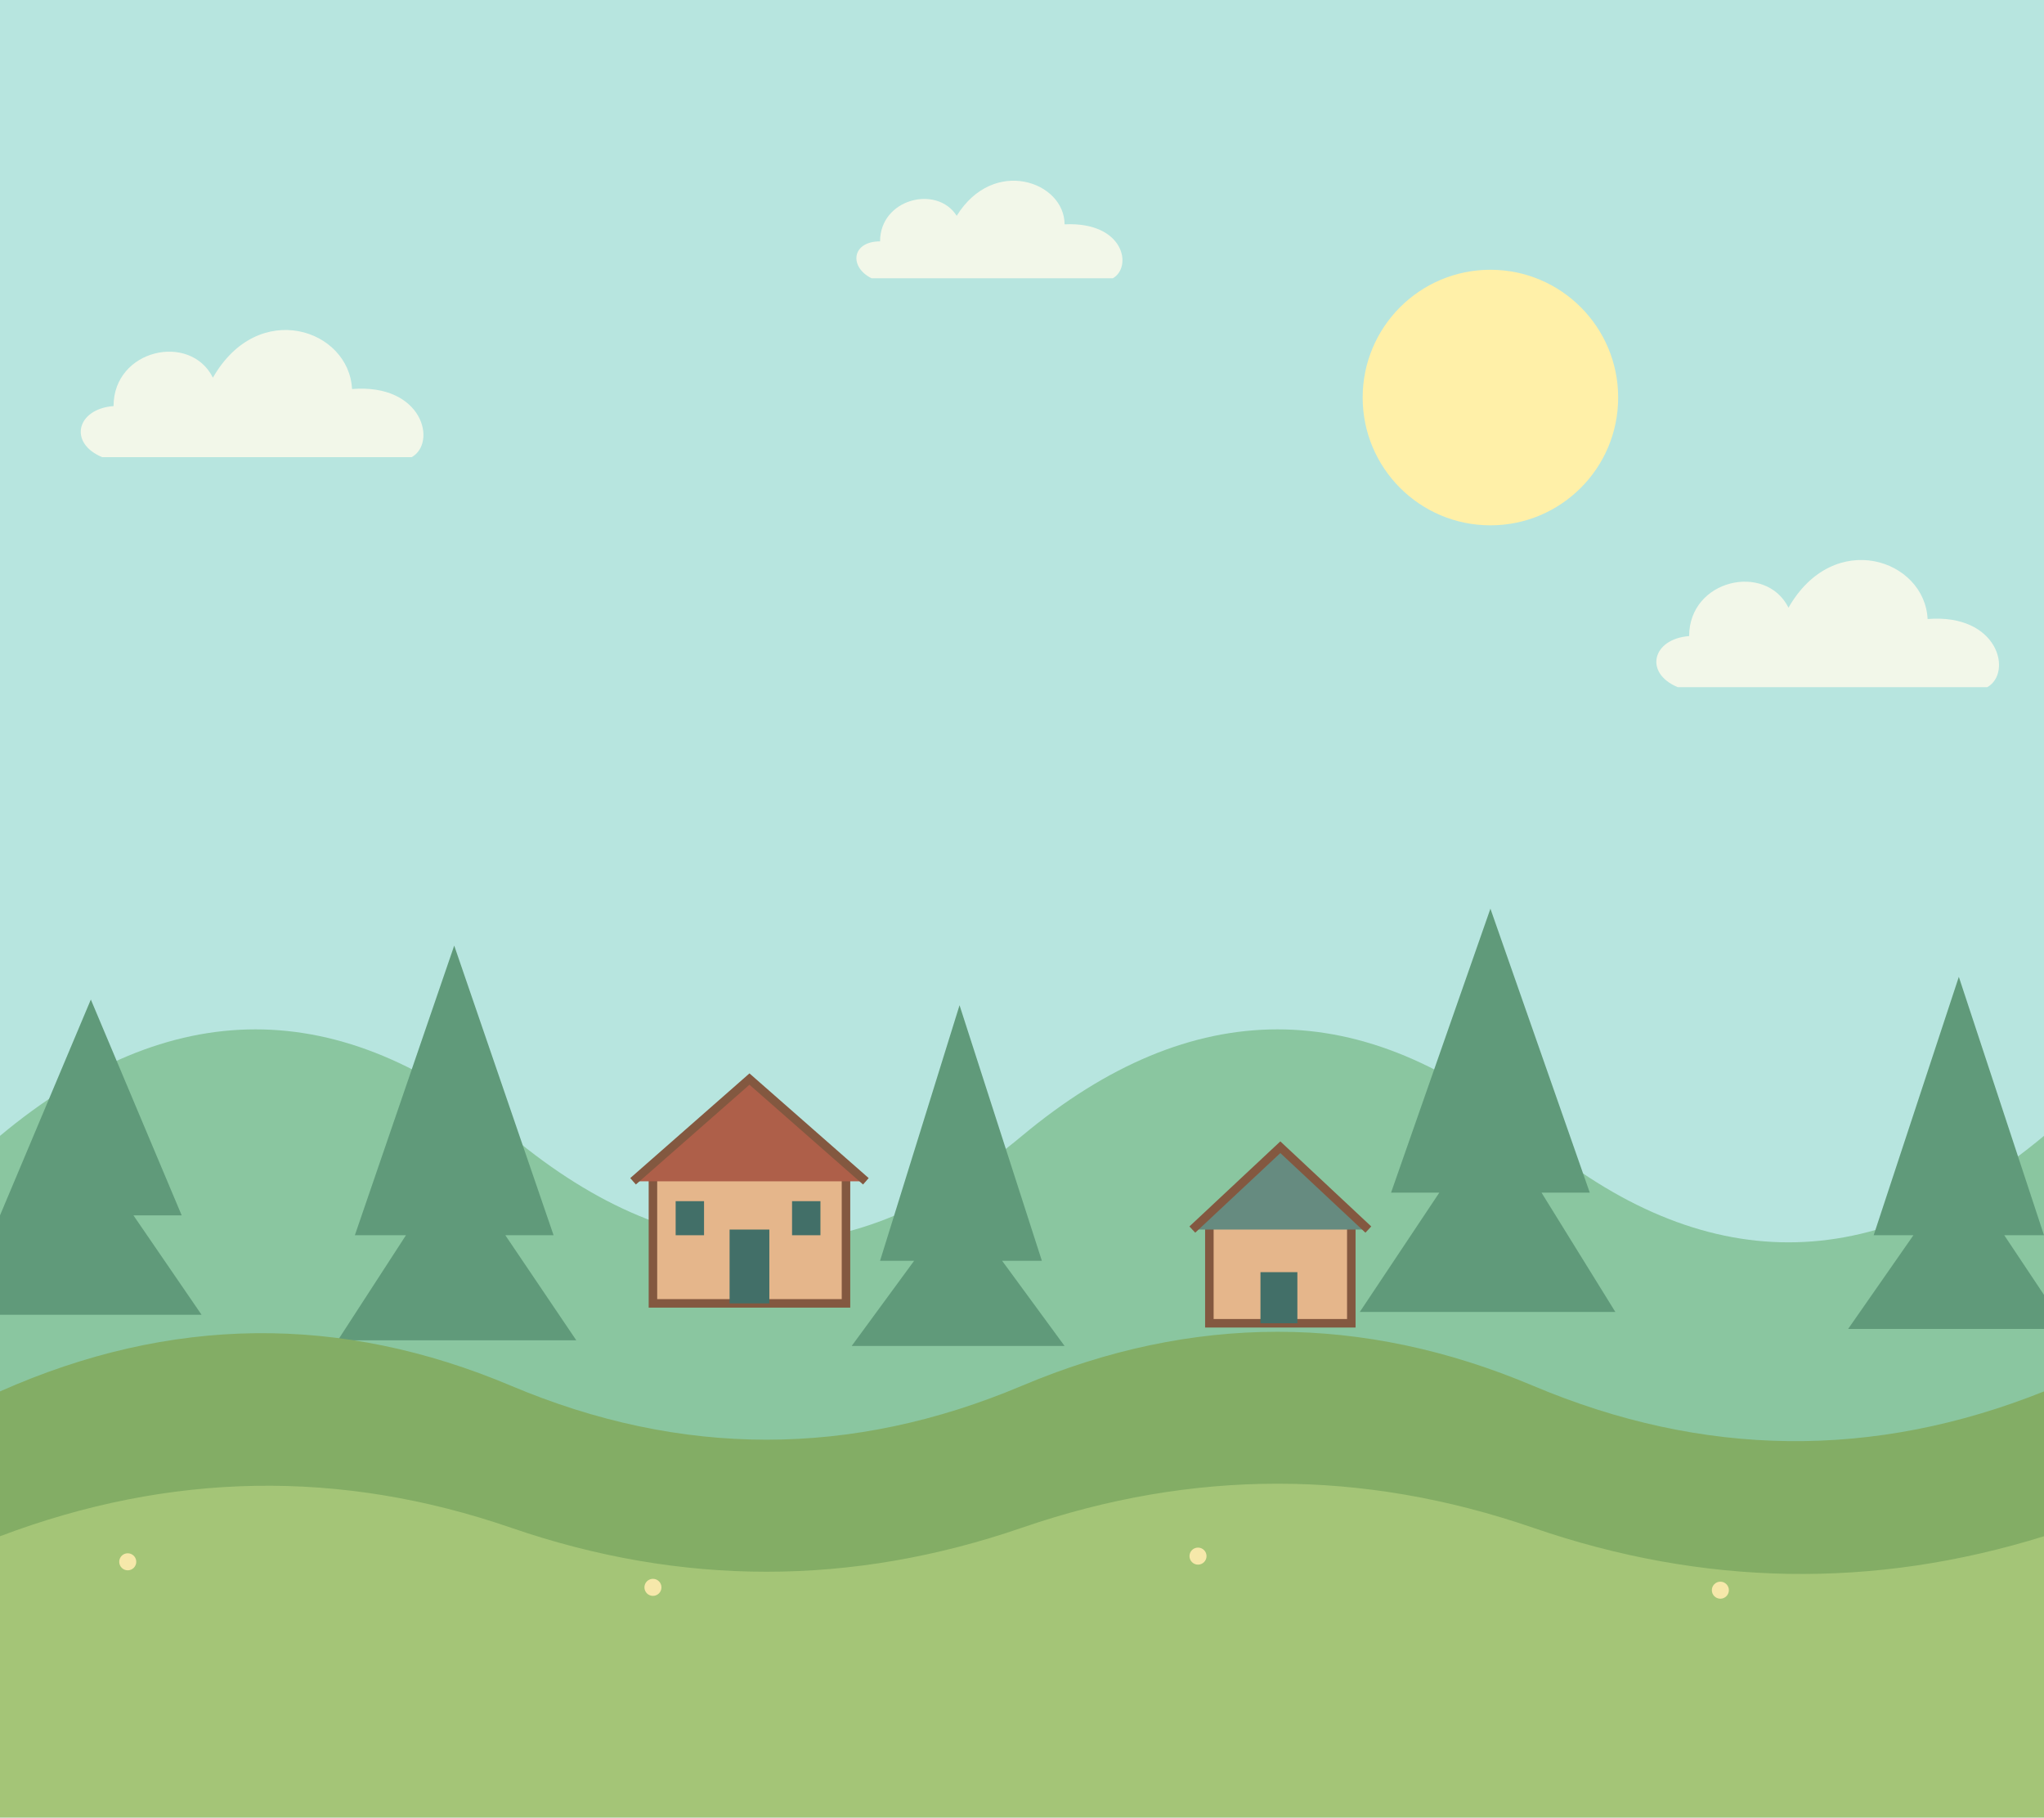
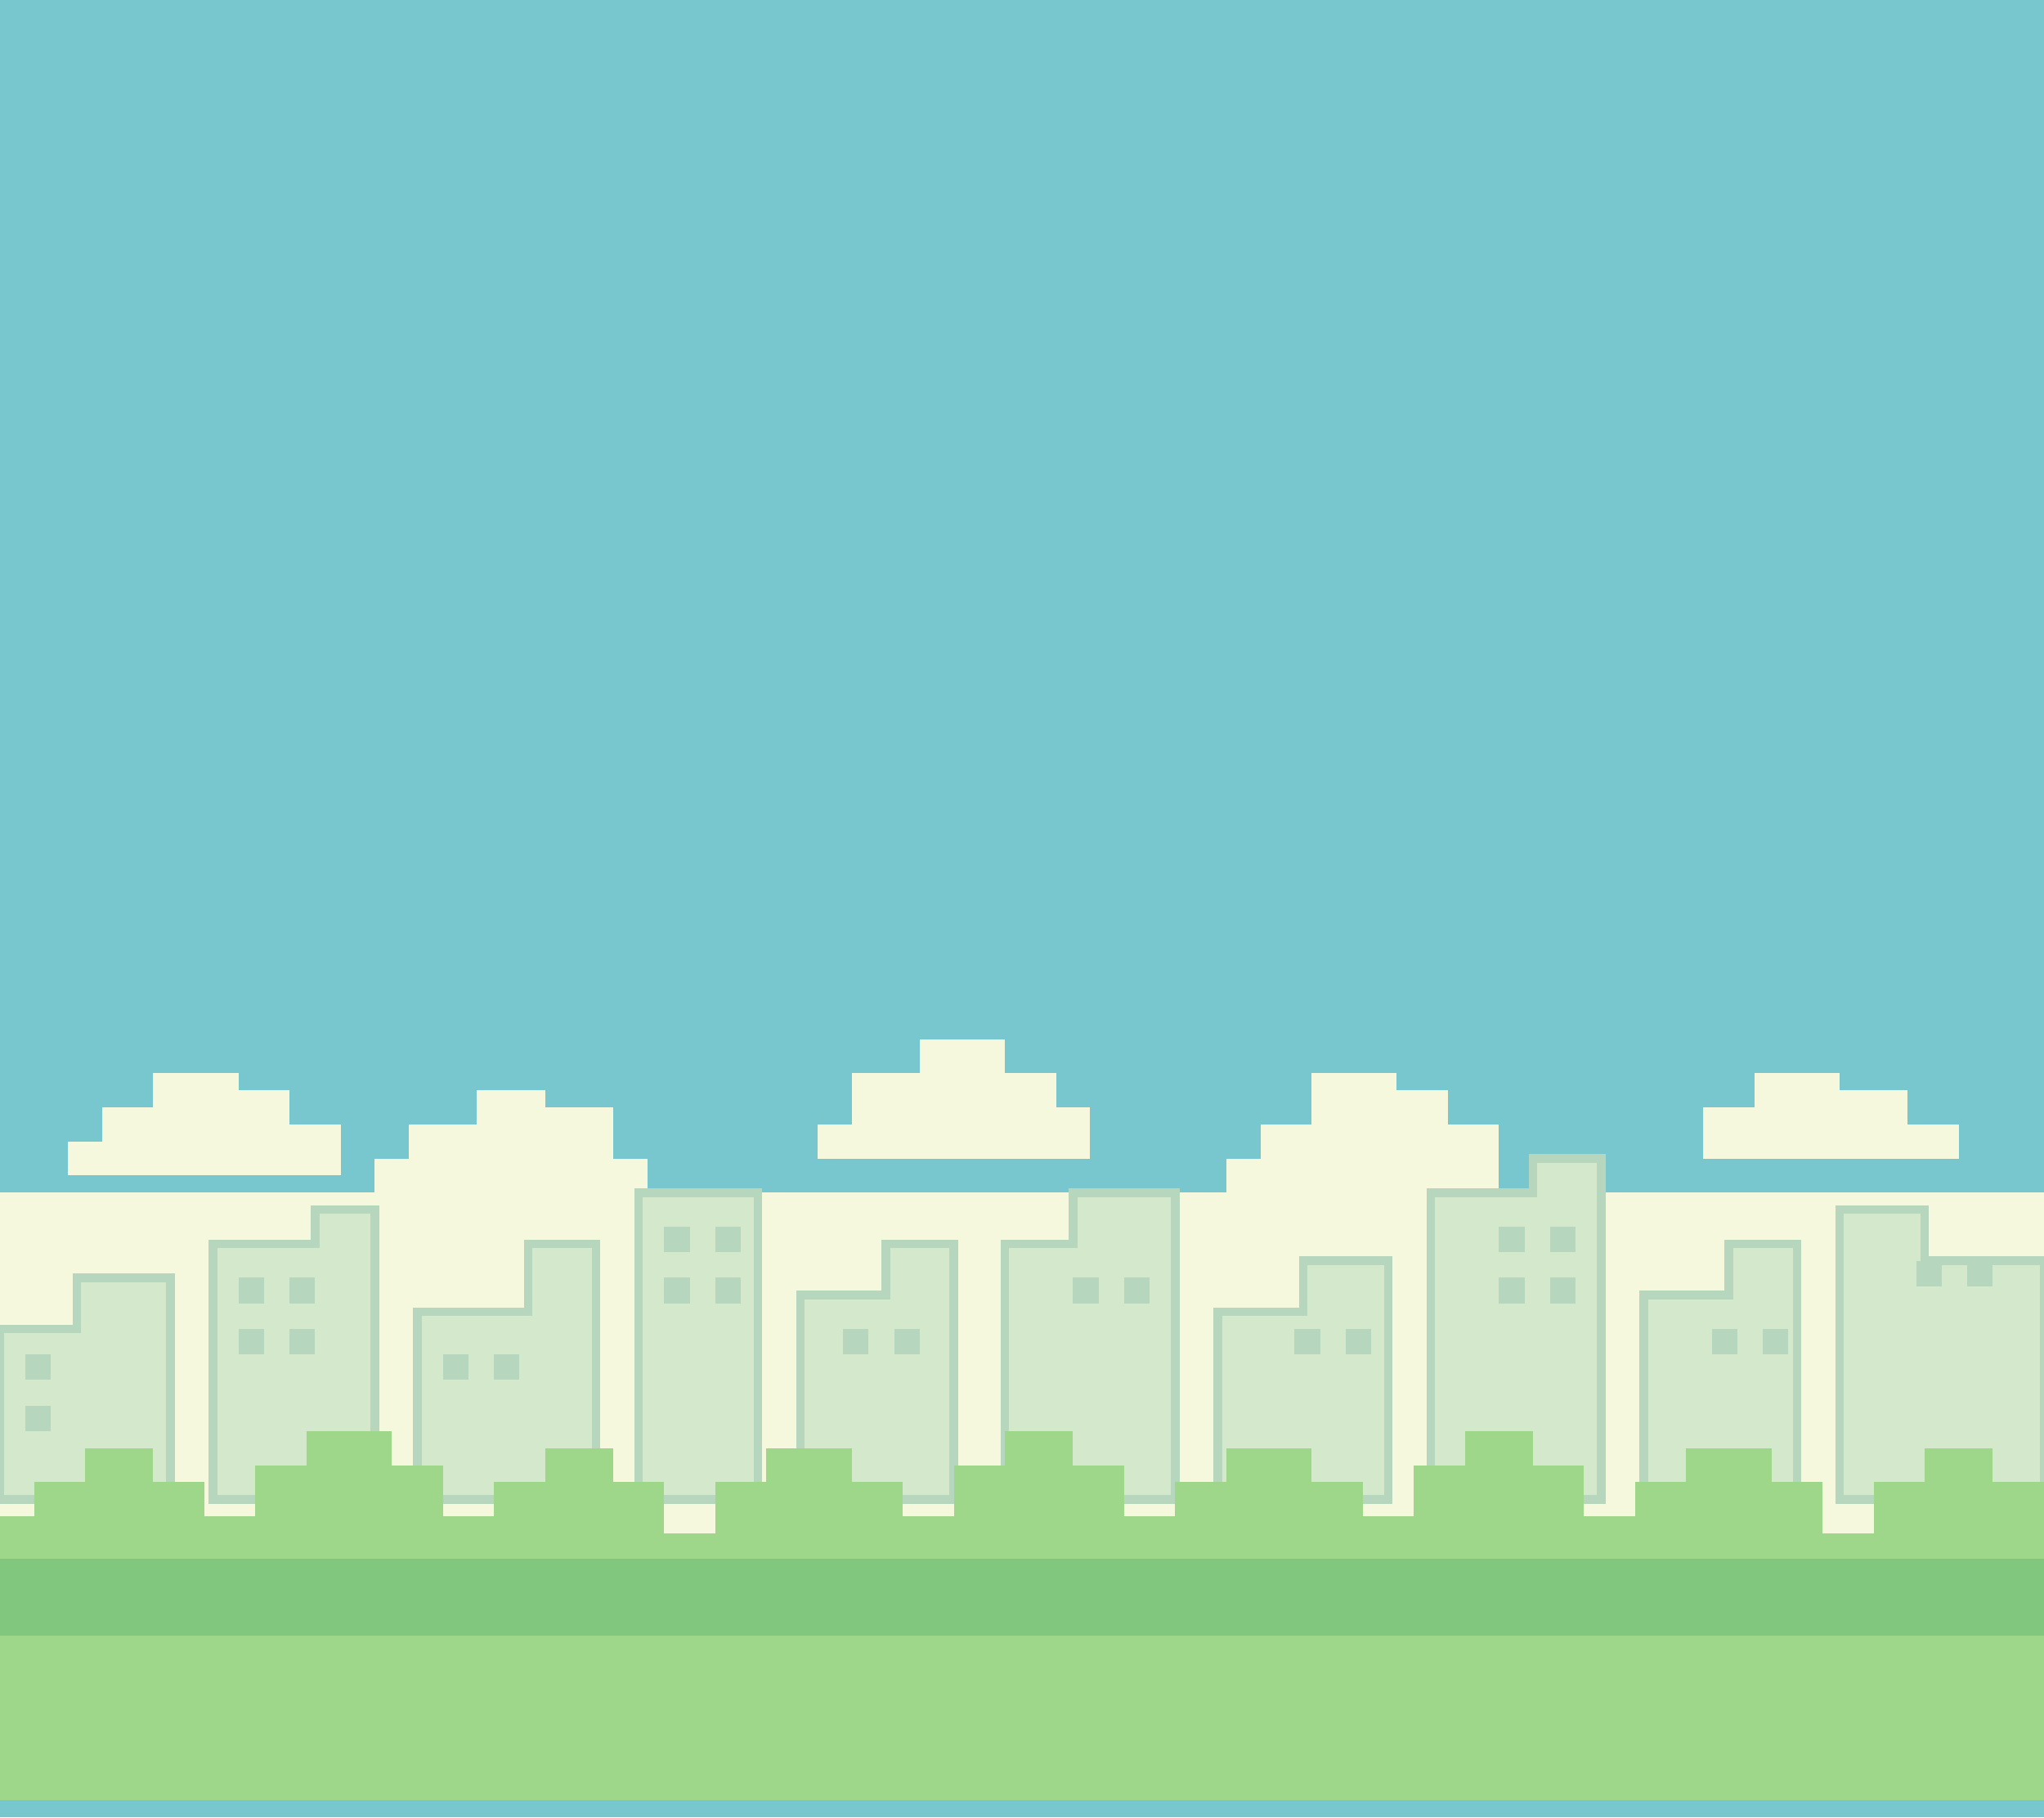
- <svg xmlns="http://www.w3.org/2000/svg" width="720" height="640" viewBox="0 0 720 640">
-   <rect width="720" height="640" fill="#b7e5df" />
-   <circle cx="525" cy="140" r="45" fill="#fff0a8" />
-   <g fill="#f2f7e9">
-     <path d="M40 143c0-20 27-26 35-10 16-28 48-17 49 4 25-2 30 19 21 24H36c-12-5-9-17 4-18Z" />
-     <path d="M310 85c0-15 20-20 27-9 13-21 38-12 38 3 21-1 24 15 17 19h-85c-8-4-7-13 3-13Z" />
-     <path d="M595 224c0-20 27-26 35-10 16-28 48-17 49 4 25-2 30 19 21 24H591c-12-5-9-17 4-18Z" />
+ <svg xmlns="http://www.w3.org/2000/svg" width="720" height="640" viewBox="0 0 720 640" shape-rendering="crispEdges">
+   <rect width="720" height="640" fill="#78c6ce" />
+   <g fill="#f5f8dd">
+     <path d="M24 414v-12h12v-12h18v-12h30v6h18v12h18v18ZM132 426v-18h12v-12h24v-12h24v6h24v18h12v18ZM288 408v-12h12v-18h24v-12h30v12h18v12h12v18ZM432 420v-12h12v-12h18v-18h30v6h18v12h18v24ZM600 408v-18h18v-12h30v6h24v12h18v12Z" />
+     <path d="M0 420h720v132H0Z" />
  </g>
-   <path d="M0 400Q90 325 180 400T360 400T540 400T720 400V640H0Z" fill="#8ac6a0" />
-   <g fill="#609a7a">
-     <path d="m0 428 32-76 32 76H47l24 35H0ZM125 435l35-102 35 102h-17l25 37h-84l24-37ZM310 444l28-90 29 90h-14l22 30h-75l22-30ZM490 420l35-100 35 100h-17l26 42h-90l28-42ZM660 435l30-91 30 91h-14l22 33h-77l23-33Z" />
+   <g fill="#d4e8cc" stroke="#b6d6bd" stroke-width="3">
+     <path d="M0 528v-60h27v-18h33v78ZM75 528v-90h36v-12h21v102ZM147 528v-66h39v-24h24v90ZM225 528v-108h42v108ZM282 528v-72h30v-18h24v90ZM354 528v-90h24v-18h36v108ZM429 528v-66h30v-18h30v84ZM504 528v-108h36v-12h24v120ZM579 528v-72h30v-18h24v90ZM648 528v-102h30v18h42v84Z" />
  </g>
-   <g fill="#e5b68b" stroke="#835840" stroke-width="3">
-     <path d="M230 459v-45l34-29 34 29v45Z" />
-     <path d="m223 416 41-36 41 36" fill="#ae5f49" />
-     <path d="M426 466v-35l25-22 25 22v35Z" />
-     <path d="m420 433 31-29 31 29" fill="#668b80" />
+   <g fill="#b6d6bd">
+     <path d="M9 477h9v9H9Zm0 18h9v9H9Zm75-45h9v9h-9Zm18 0h9v9h-9Zm-18 18h9v9h-9Zm18 0h9v9h-9Zm54 9h9v9h-9Zm18 0h9v9h-9Zm60-45h9v9h-9Zm18 0h9v9h-9Zm-18 18h9v9h-9Zm18 0h9v9h-9Zm45 18h9v9h-9Zm18 0h9v9h-9Zm63-18h9v9h-9Zm18 0h9v9h-9Zm60 18h9v9h-9Zm18 0h9v9h-9Zm54-36h9v9h-9Zm18 0h9v9h-9Zm-18 18h9v9h-9Zm18 0h9v9h-9Zm57 18h9v9h-9Zm18 0h9v9h-9Zm54-24h9v9h-9Zm18 0h9v9h-9Z" />
  </g>
-   <g fill="#426f68">
-     <path d="M257 459v-26h14v26ZM238 423h10v12h-10ZM279 423h10v12h-10ZM444 448h13v18h-13Z" />
-   </g>
-   <path d="M0 490Q90 450 180 488T360 488T540 488T720 490V640H0Z" fill="#83ad65" />
-   <path d="M0 541Q90 507 180 538T360 538T540 538T720 541V640H0Z" fill="#a4c577" />
-   <g fill="#f6e8aa">
-     <circle cx="45" cy="550" r="3" />
-     <circle cx="230" cy="559" r="3" />
-     <circle cx="422" cy="548" r="3" />
-     <circle cx="606" cy="560" r="3" />
-   </g>
+   <path d="M0 552v-18h12v-12h18v-12h24v12h18v12h18v-18h18v-12h30v12h18v18h18v-12h18v-12h24v12h18v18h18v-18h18v-12h30v12h18v12h18v-18h18v-12h24v12h18v18h18v-12h18v-12h30v12h18v12h18v-18h18v-12h24v12h18v18h18v-12h18v-12h30v12h18v18h18v-18h18v-12h24v12h18v18h18v-12h18v-12h30v12h18v18h12v88H0Z" fill="#9ed789" />
+   <path d="M0 549h720v27H0Z" fill="#82c77e" />
</svg>
